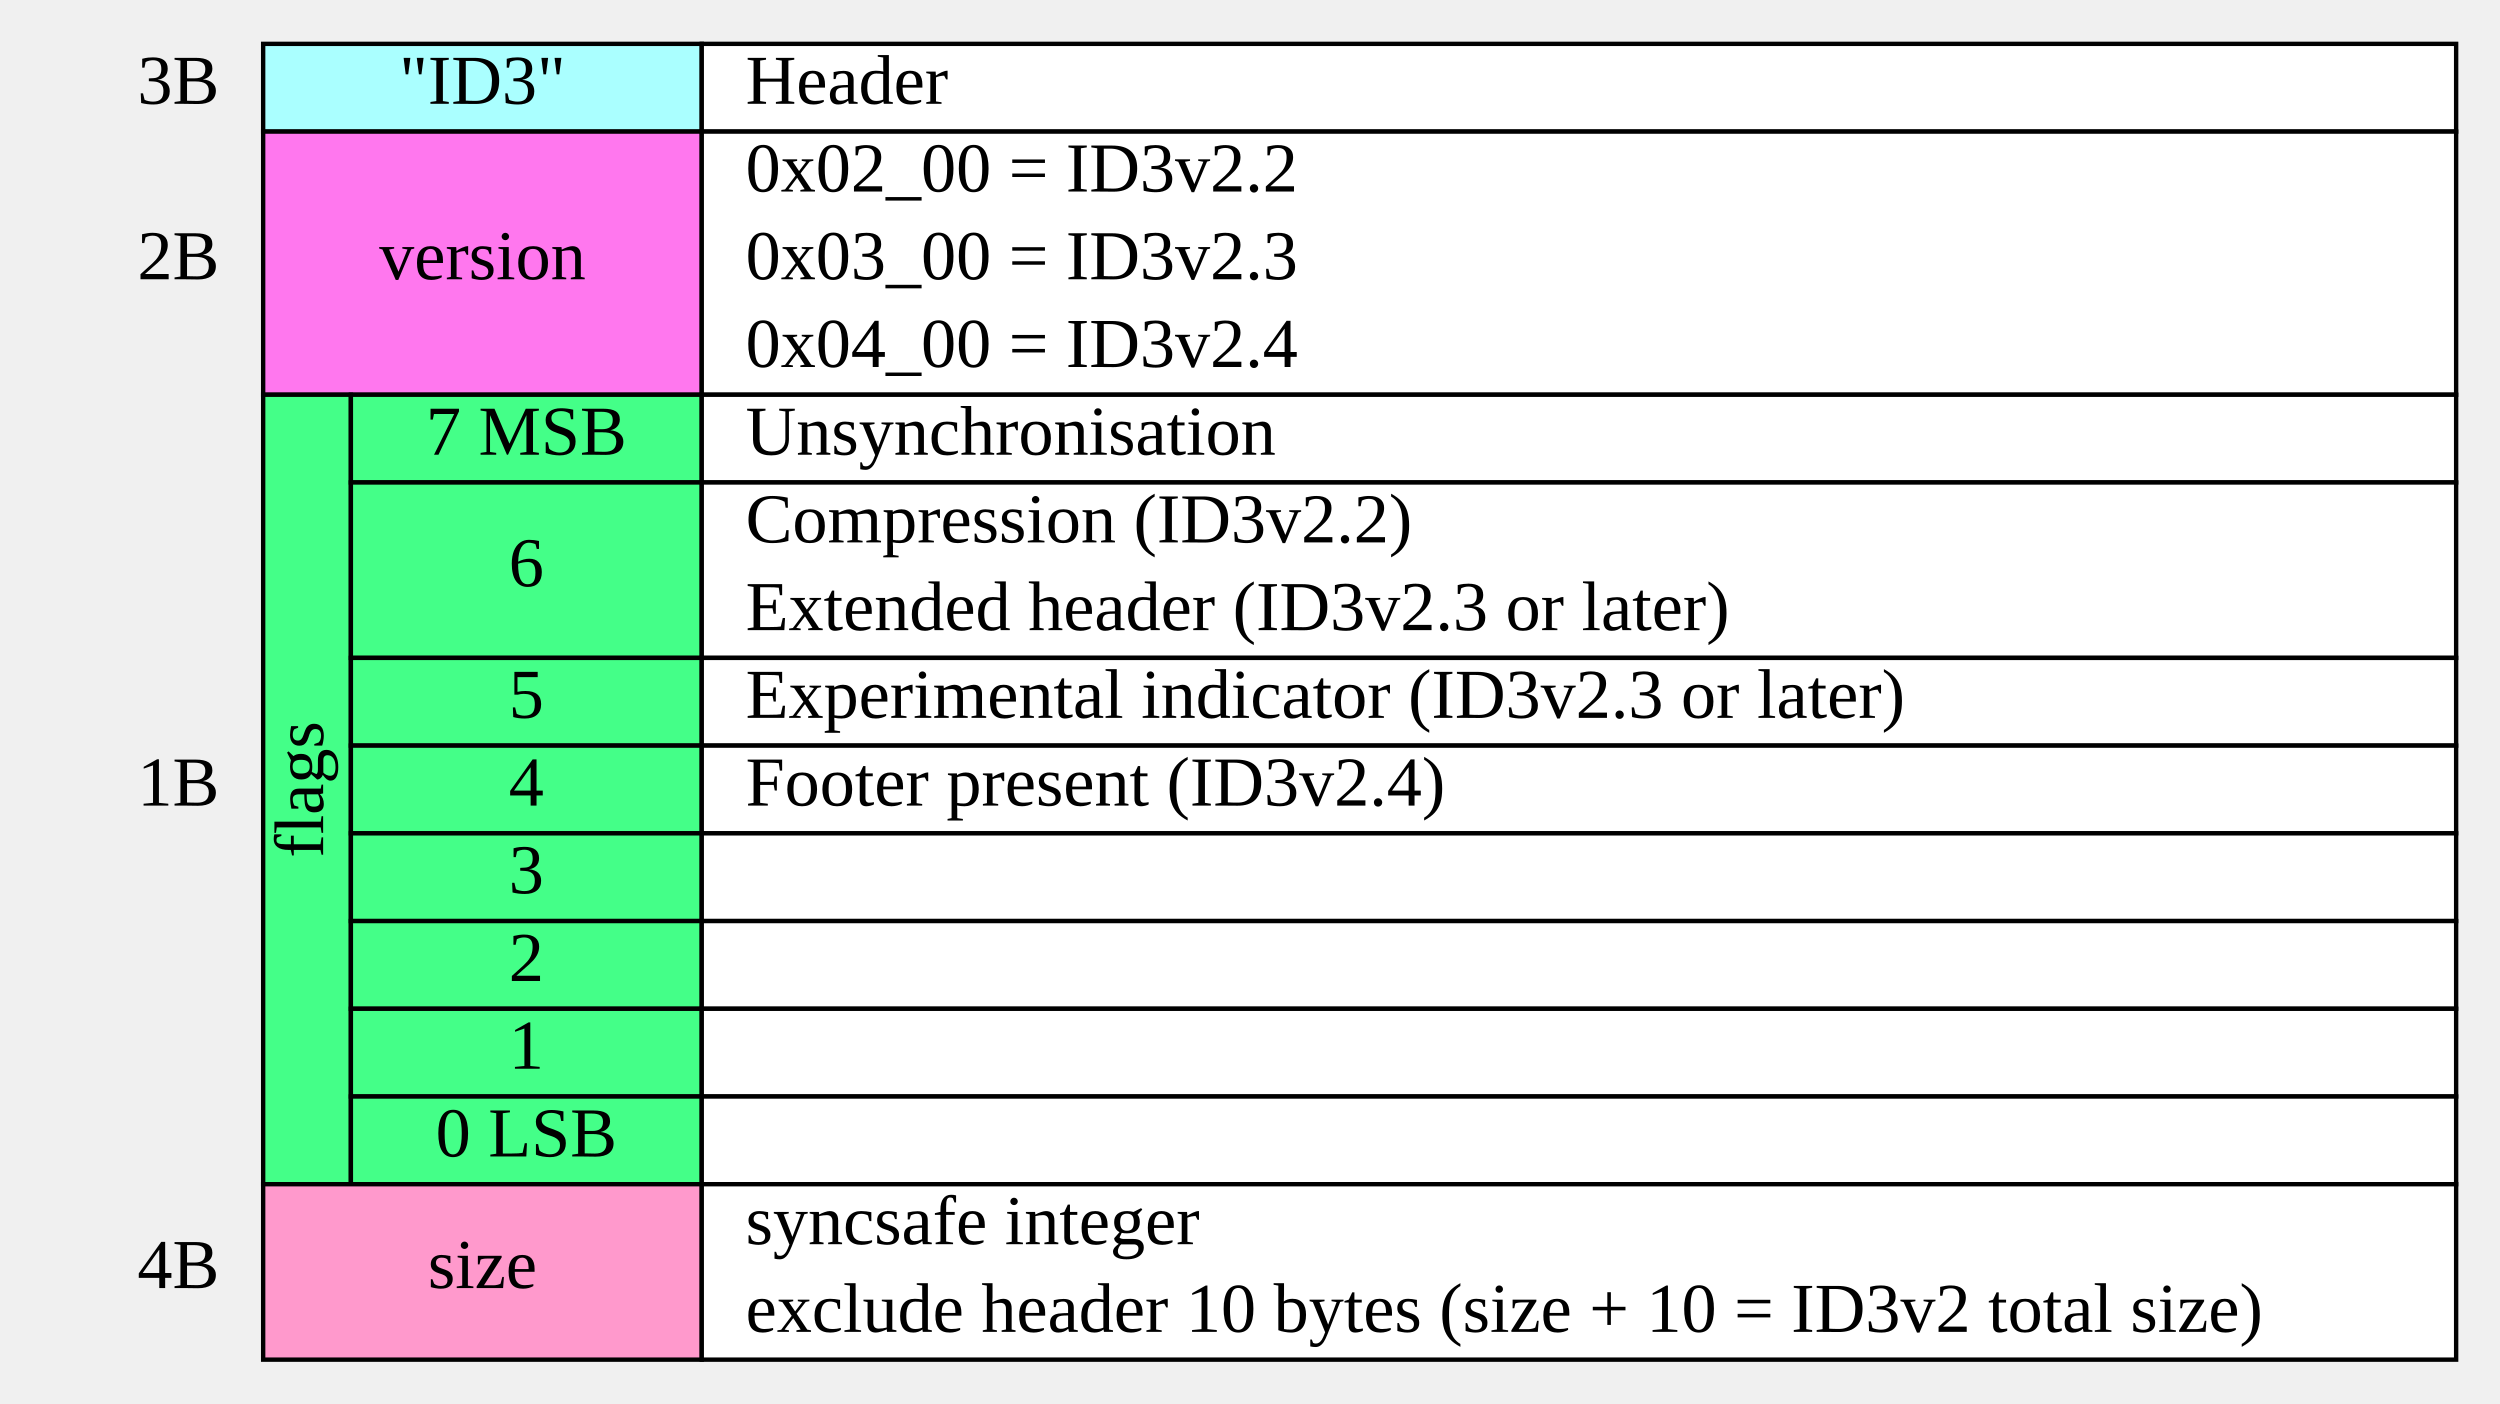
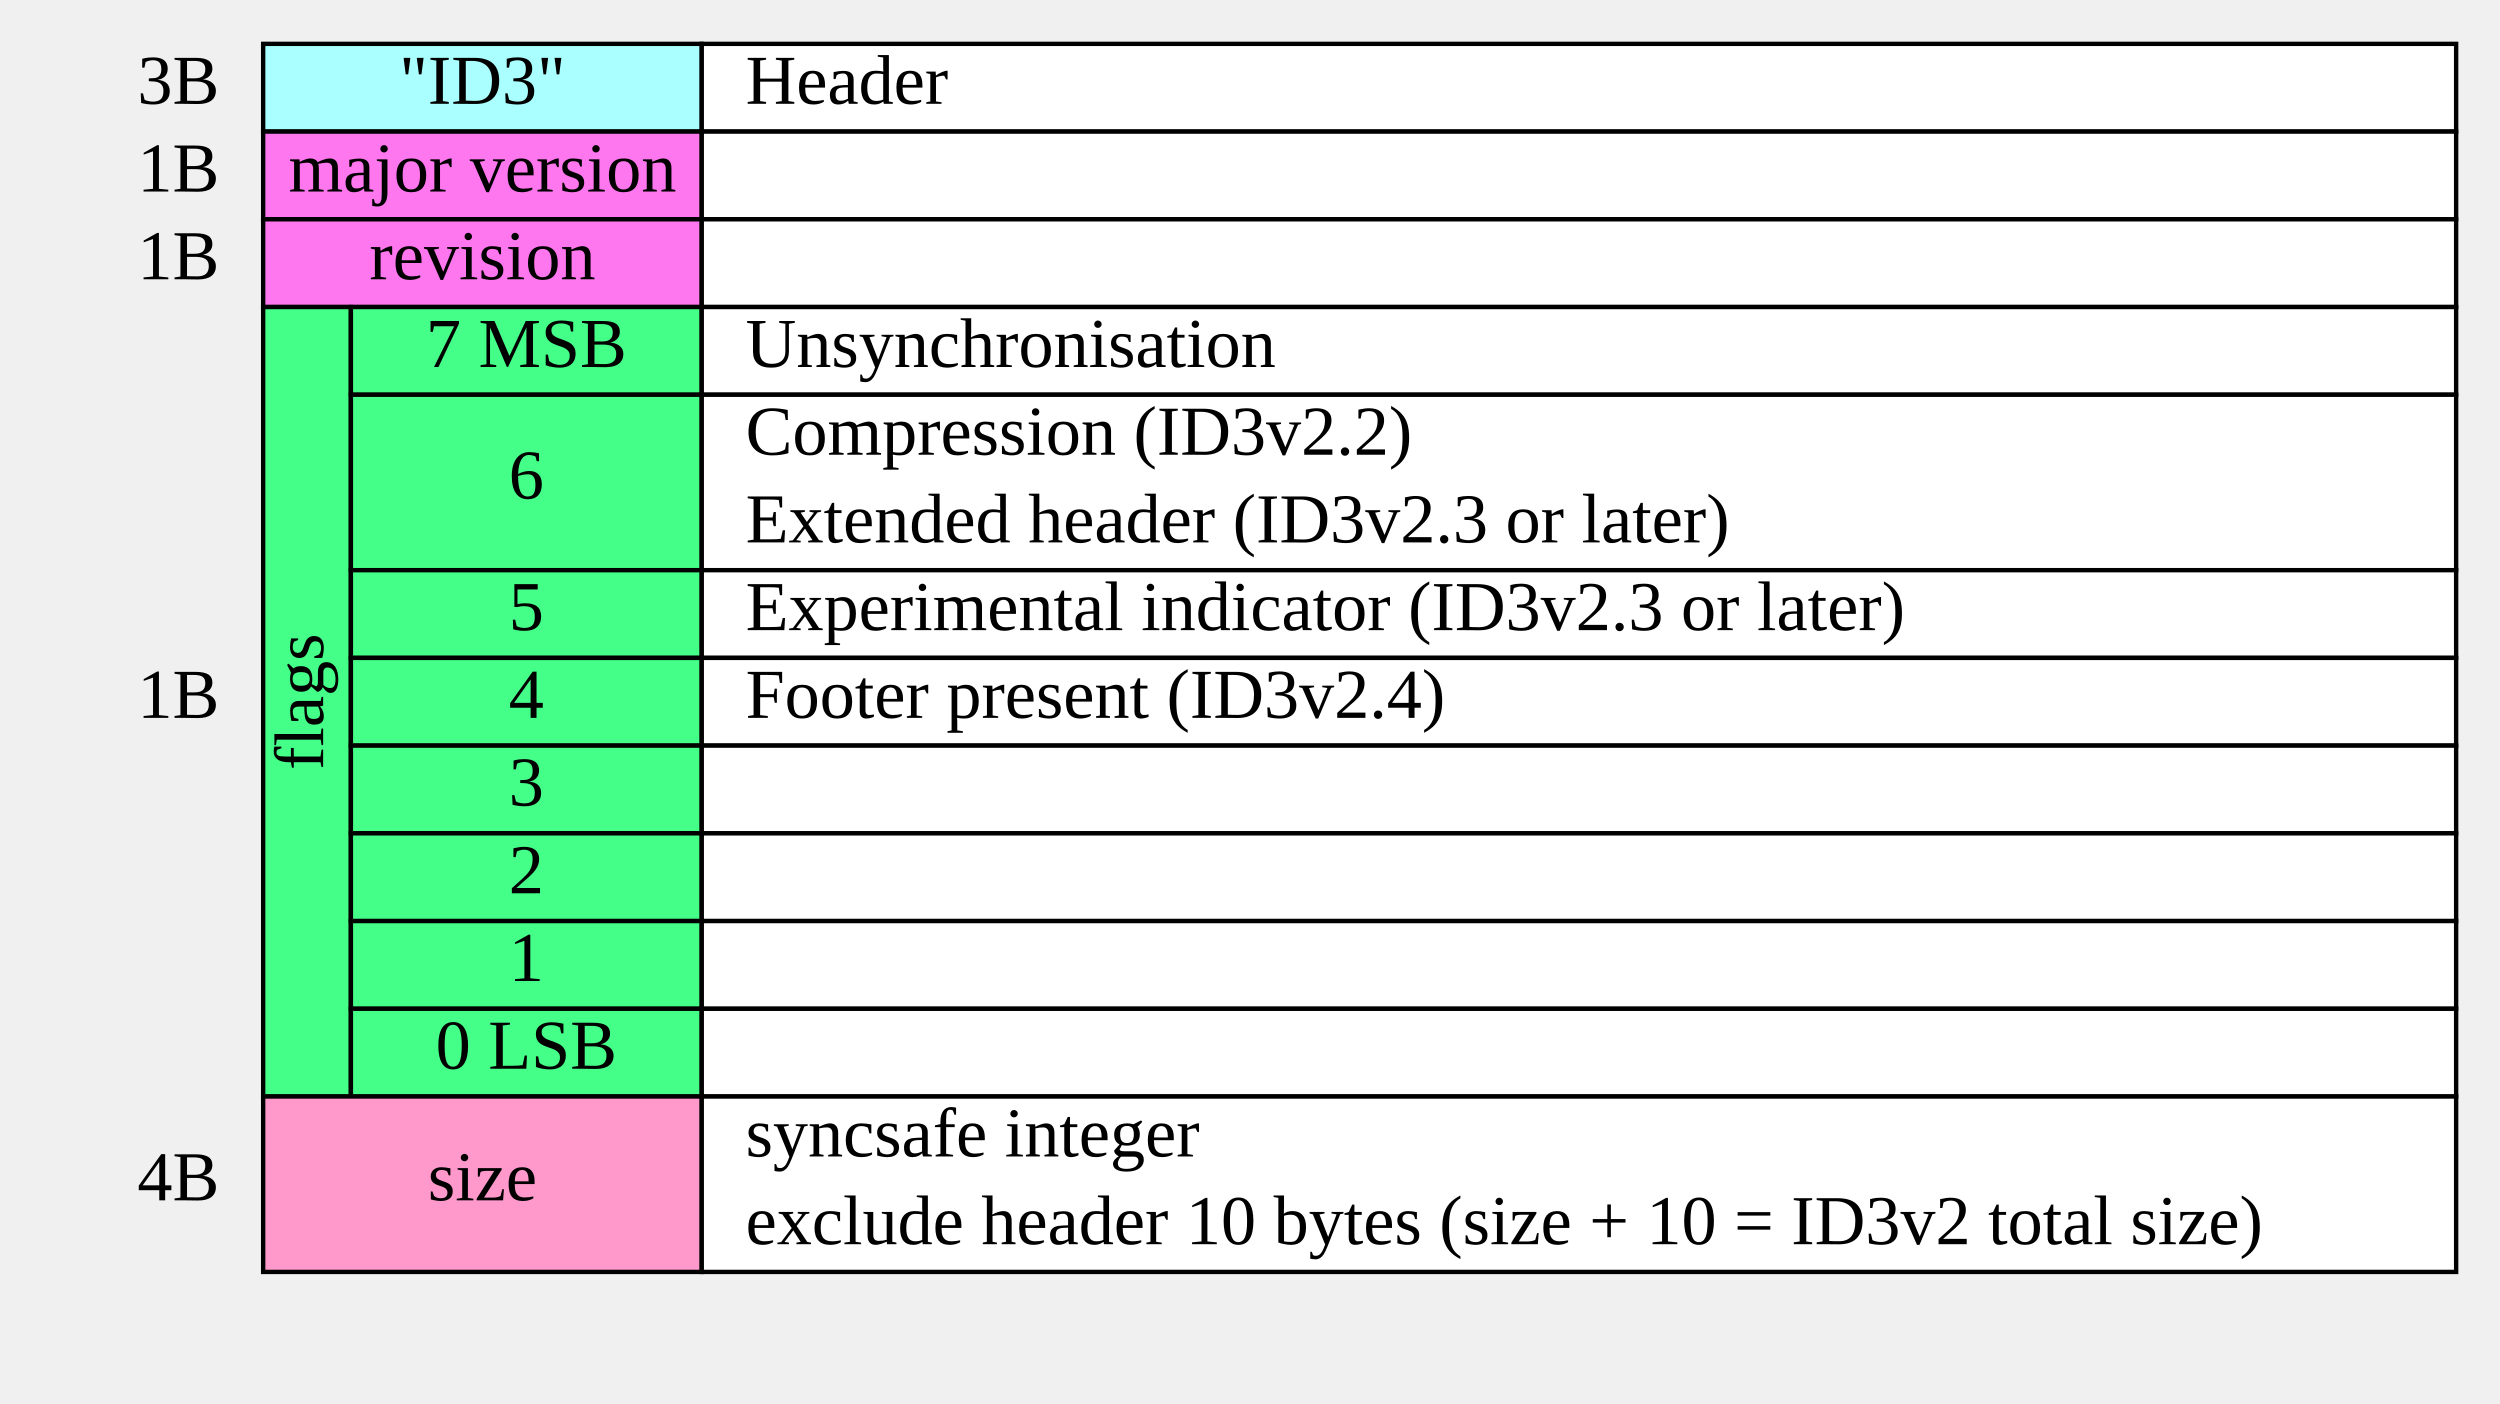
<svg xmlns="http://www.w3.org/2000/svg" viewBox="0 0 570 320">
  <style>
    rect {
      stroke: #000;
      fill: #fff;
    }
    .con { fill: #aff }
    .ast { fill: #afa }
    .int { fill: #f7e }
    .pos { fill: #bbb }
    .ref { fill: #fea }
    .sin { fill: #f9c }
    .flg { fill: #4f8 }
    text {
      stroke: none;
      fill: #000;
      font-size: 16px;
      text-anchor: middle;
      dominant-baseline: middle;
    }
    .siz { text-anchor: end }
    .ifo { text-anchor: start }
  </style>
  <rect x="60" y="10" height="20" width="100" class="con" />
  <rect x="160" y="10" height="20" width="400" />
  <text x="110" y="20">"ID3"</text>
  <text x="170" y="20" class="ifo">Header</text>
  <text x="50" y="20" class="siz">3B</text>
-   <rect x="60" y="30" height="60" width="100" class="int" />
-   <rect x="160" y="30" height="60" width="400" />
-   <text x="110" y="60">version</text>
-   <text x="170" y="40" class="ifo">0x02_00 = ID3v2.2</text>
-   <text x="170" y="60" class="ifo">0x03_00 = ID3v2.3</text>
-   <text x="170" y="80" class="ifo">0x04_00 = ID3v2.4</text>
-   <text x="50" y="60" class="siz">2B</text>
-   <rect x="60" y="90" height="180" width="20" class="flg" />
-   <g transform="translate(70, 180)">
+   <rect x="60" y="30" height="20" width="100" class="int" />
+   <rect x="160" y="30" height="20" width="400" />
+   <text x="110" y="40">major version</text>
+   <text x="50" y="40" class="siz">1B</text>
+   <rect x="60" y="50" height="20" width="100" class="int" />
+   <rect x="160" y="50" height="20" width="400" />
+   <text x="110" y="60">revision</text>
+   <text x="50" y="60" class="siz">1B</text>
+   <rect x="60" y="70" height="180" width="20" class="flg" />
+   <g transform="translate(70, 160)">
    <text x="0" y="0" transform="rotate(270)">flags</text>
  </g>
-   <rect x="80" y="90" height="20" width="80" class="flg" />
-   <rect x="160" y="90" height="20" width="400" />
-   <text x="120" y="100">7 MSB</text>
-   <text x="170" y="100" class="ifo">Unsynchronisation</text>
-   <rect x="80" y="110" height="40" width="80" class="flg" />
-   <rect x="160" y="110" height="40" width="400" />
-   <text x="120" y="130">6</text>
-   <text x="170" y="120" class="ifo">Compression (ID3v2.2)</text>
-   <text x="170" y="140" class="ifo">Extended header (ID3v2.3 or later)</text>
+   <rect x="80" y="70" height="20" width="80" class="flg" />
+   <rect x="160" y="70" height="20" width="400" />
+   <text x="120" y="80">7 MSB</text>
+   <text x="170" y="80" class="ifo">Unsynchronisation</text>
+   <rect x="80" y="90" height="40" width="80" class="flg" />
+   <rect x="160" y="90" height="40" width="400" />
+   <text x="120" y="110">6</text>
+   <text x="170" y="100" class="ifo">Compression (ID3v2.2)</text>
+   <text x="170" y="120" class="ifo">Extended header (ID3v2.3 or later)</text>
+   <rect x="80" y="130" height="20" width="80" class="flg" />
+   <rect x="160" y="130" height="20" width="400" />
+   <text x="120" y="140">5</text>
+   <text x="170" y="140" class="ifo">Experimental indicator (ID3v2.3 or later)</text>
  <rect x="80" y="150" height="20" width="80" class="flg" />
  <rect x="160" y="150" height="20" width="400" />
-   <text x="120" y="160">5</text>
-   <text x="170" y="160" class="ifo">Experimental indicator (ID3v2.3 or later)</text>
+   <text x="120" y="160">4</text>
+   <text x="170" y="160" class="ifo">Footer present (ID3v2.4)</text>
  <rect x="80" y="170" height="20" width="80" class="flg" />
  <rect x="160" y="170" height="20" width="400" />
-   <text x="120" y="180">4</text>
-   <text x="170" y="180" class="ifo">Footer present (ID3v2.4)</text>
+   <text x="120" y="180">3</text>
+   <text x="170" y="180" class="ifo" />
  <rect x="80" y="190" height="20" width="80" class="flg" />
  <rect x="160" y="190" height="20" width="400" />
-   <text x="120" y="200">3</text>
+   <text x="120" y="200">2</text>
  <text x="170" y="200" class="ifo" />
  <rect x="80" y="210" height="20" width="80" class="flg" />
  <rect x="160" y="210" height="20" width="400" />
-   <text x="120" y="220">2</text>
+   <text x="120" y="220">1</text>
  <text x="170" y="220" class="ifo" />
  <rect x="80" y="230" height="20" width="80" class="flg" />
  <rect x="160" y="230" height="20" width="400" />
-   <text x="120" y="240">1</text>
+   <text x="120" y="240">0 LSB</text>
  <text x="170" y="240" class="ifo" />
-   <rect x="80" y="250" height="20" width="80" class="flg" />
-   <rect x="160" y="250" height="20" width="400" />
-   <text x="120" y="260">0 LSB</text>
-   <text x="170" y="260" class="ifo" />
-   <text x="50" y="180" class="siz">1B</text>
-   <rect x="60" y="270" height="40" width="100" class="sin" />
-   <rect x="160" y="270" height="40" width="400" />
-   <text x="110" y="290">size</text>
-   <text x="170" y="280" class="ifo">syncsafe integer</text>
-   <text x="170" y="300" class="ifo">exclude header 10 bytes (size + 10 = ID3v2 total size)</text>
-   <text x="50" y="290" class="siz">4B</text>
+   <text x="50" y="160" class="siz">1B</text>
+   <rect x="60" y="250" height="40" width="100" class="sin" />
+   <rect x="160" y="250" height="40" width="400" />
+   <text x="110" y="270">size</text>
+   <text x="170" y="260" class="ifo">syncsafe integer</text>
+   <text x="170" y="280" class="ifo">exclude header 10 bytes (size + 10 = ID3v2 total size)</text>
+   <text x="50" y="270" class="siz">4B</text>
</svg>
